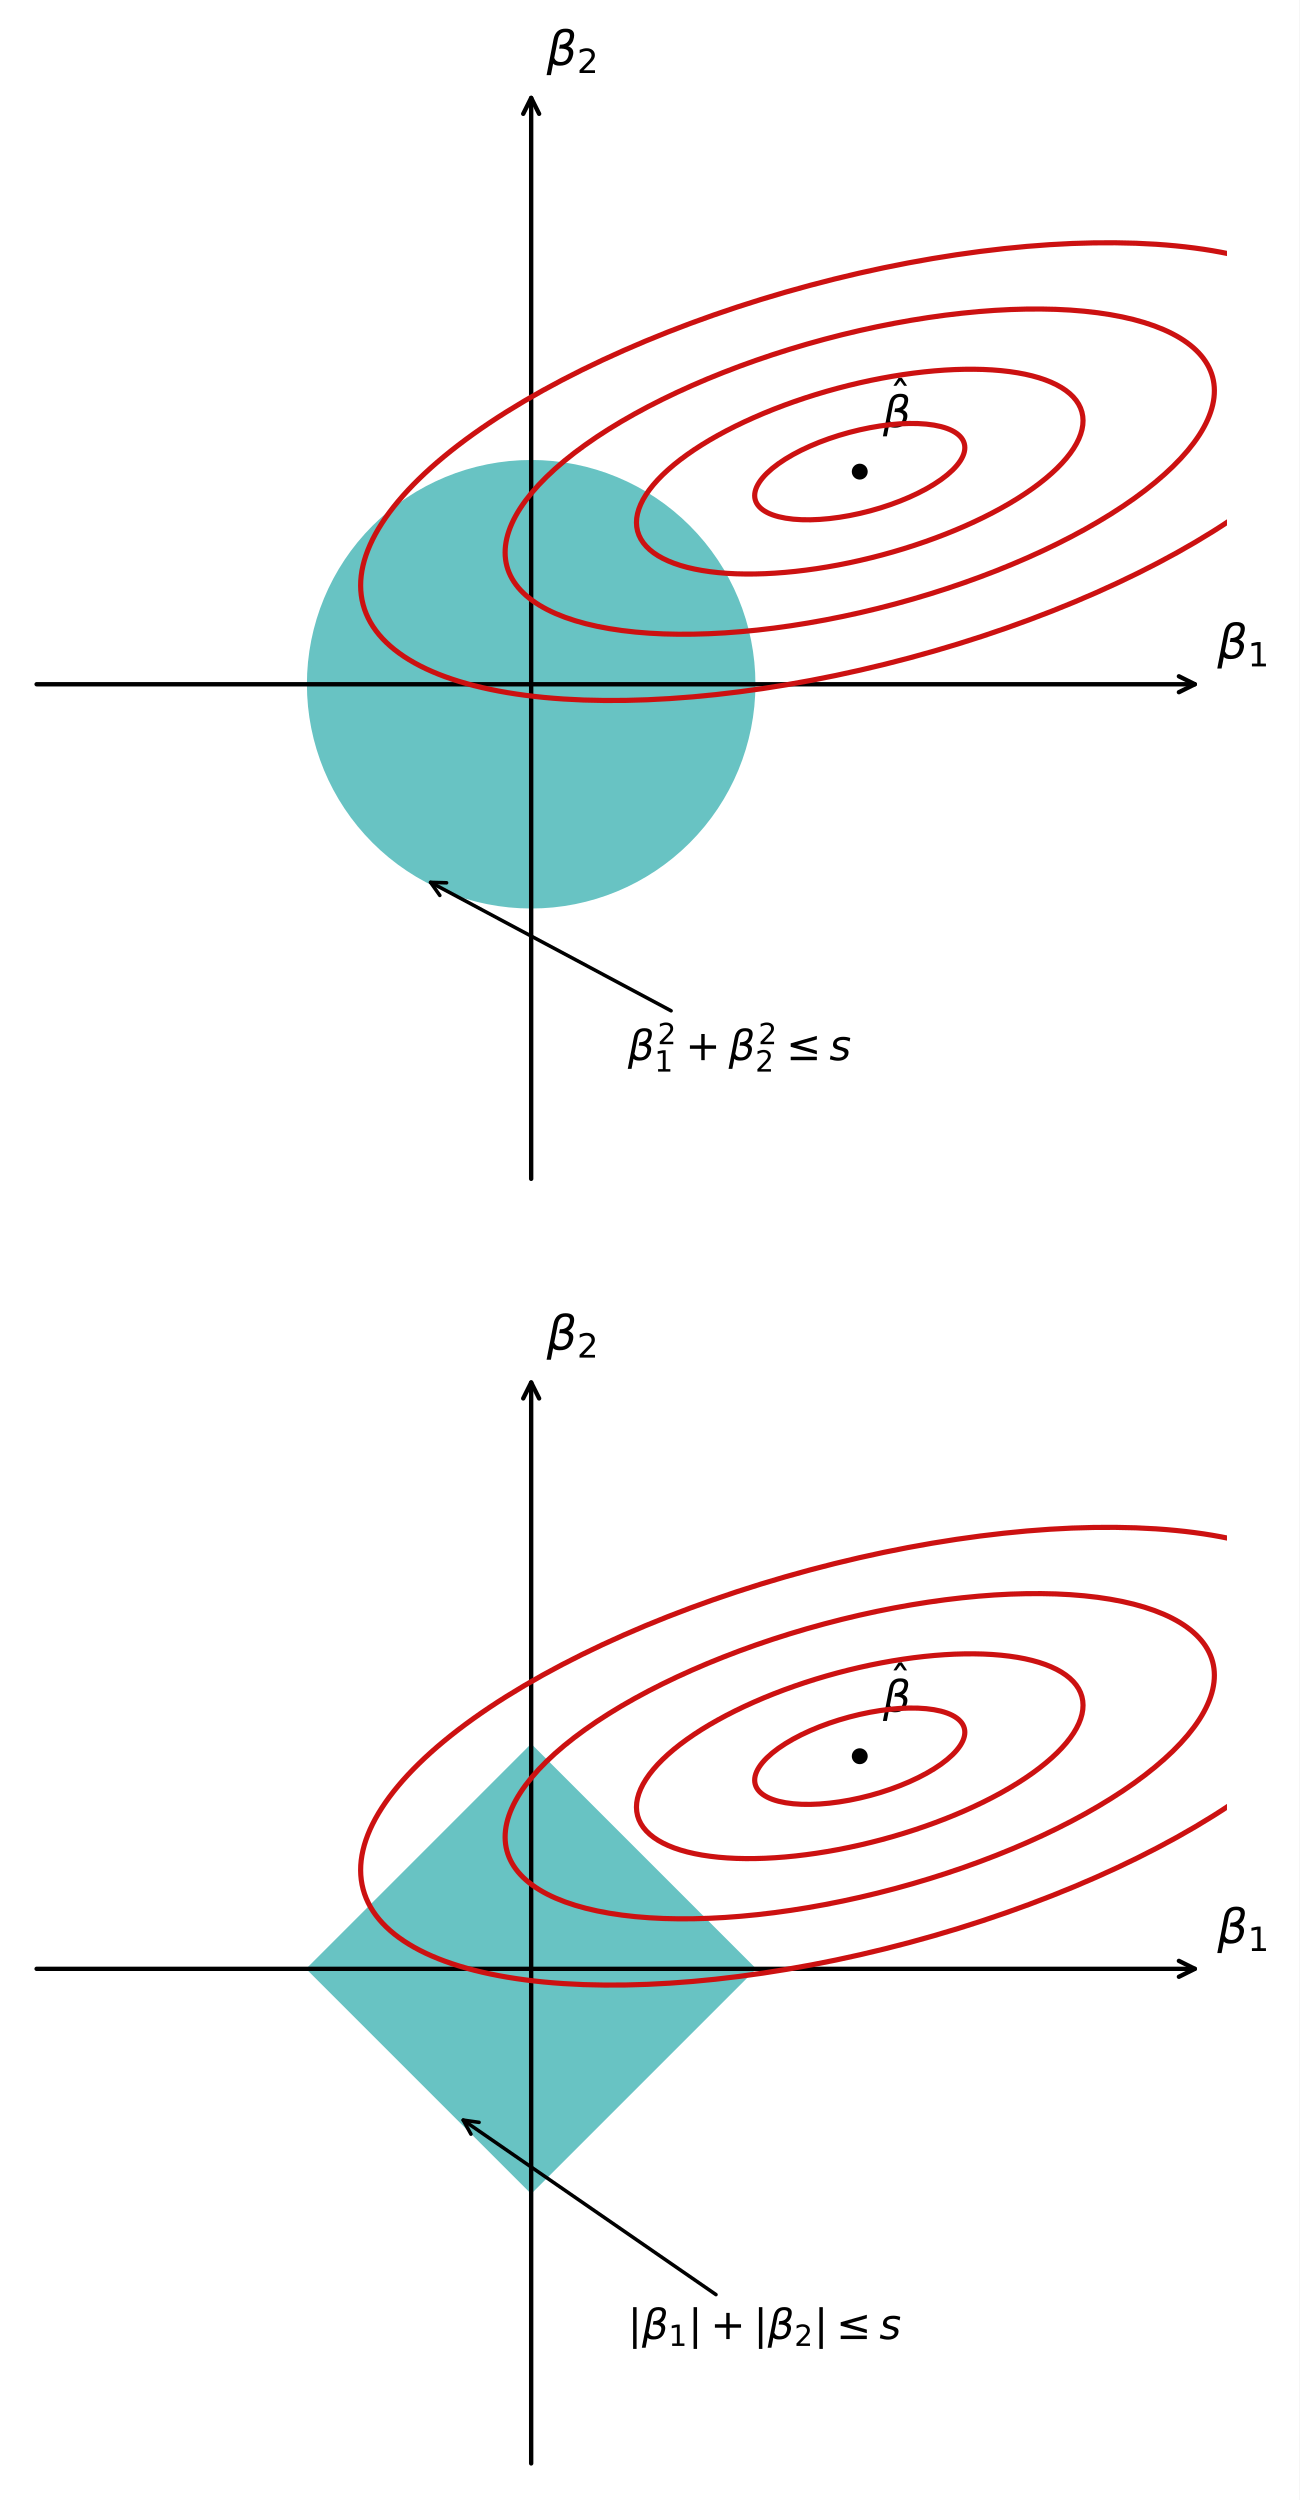
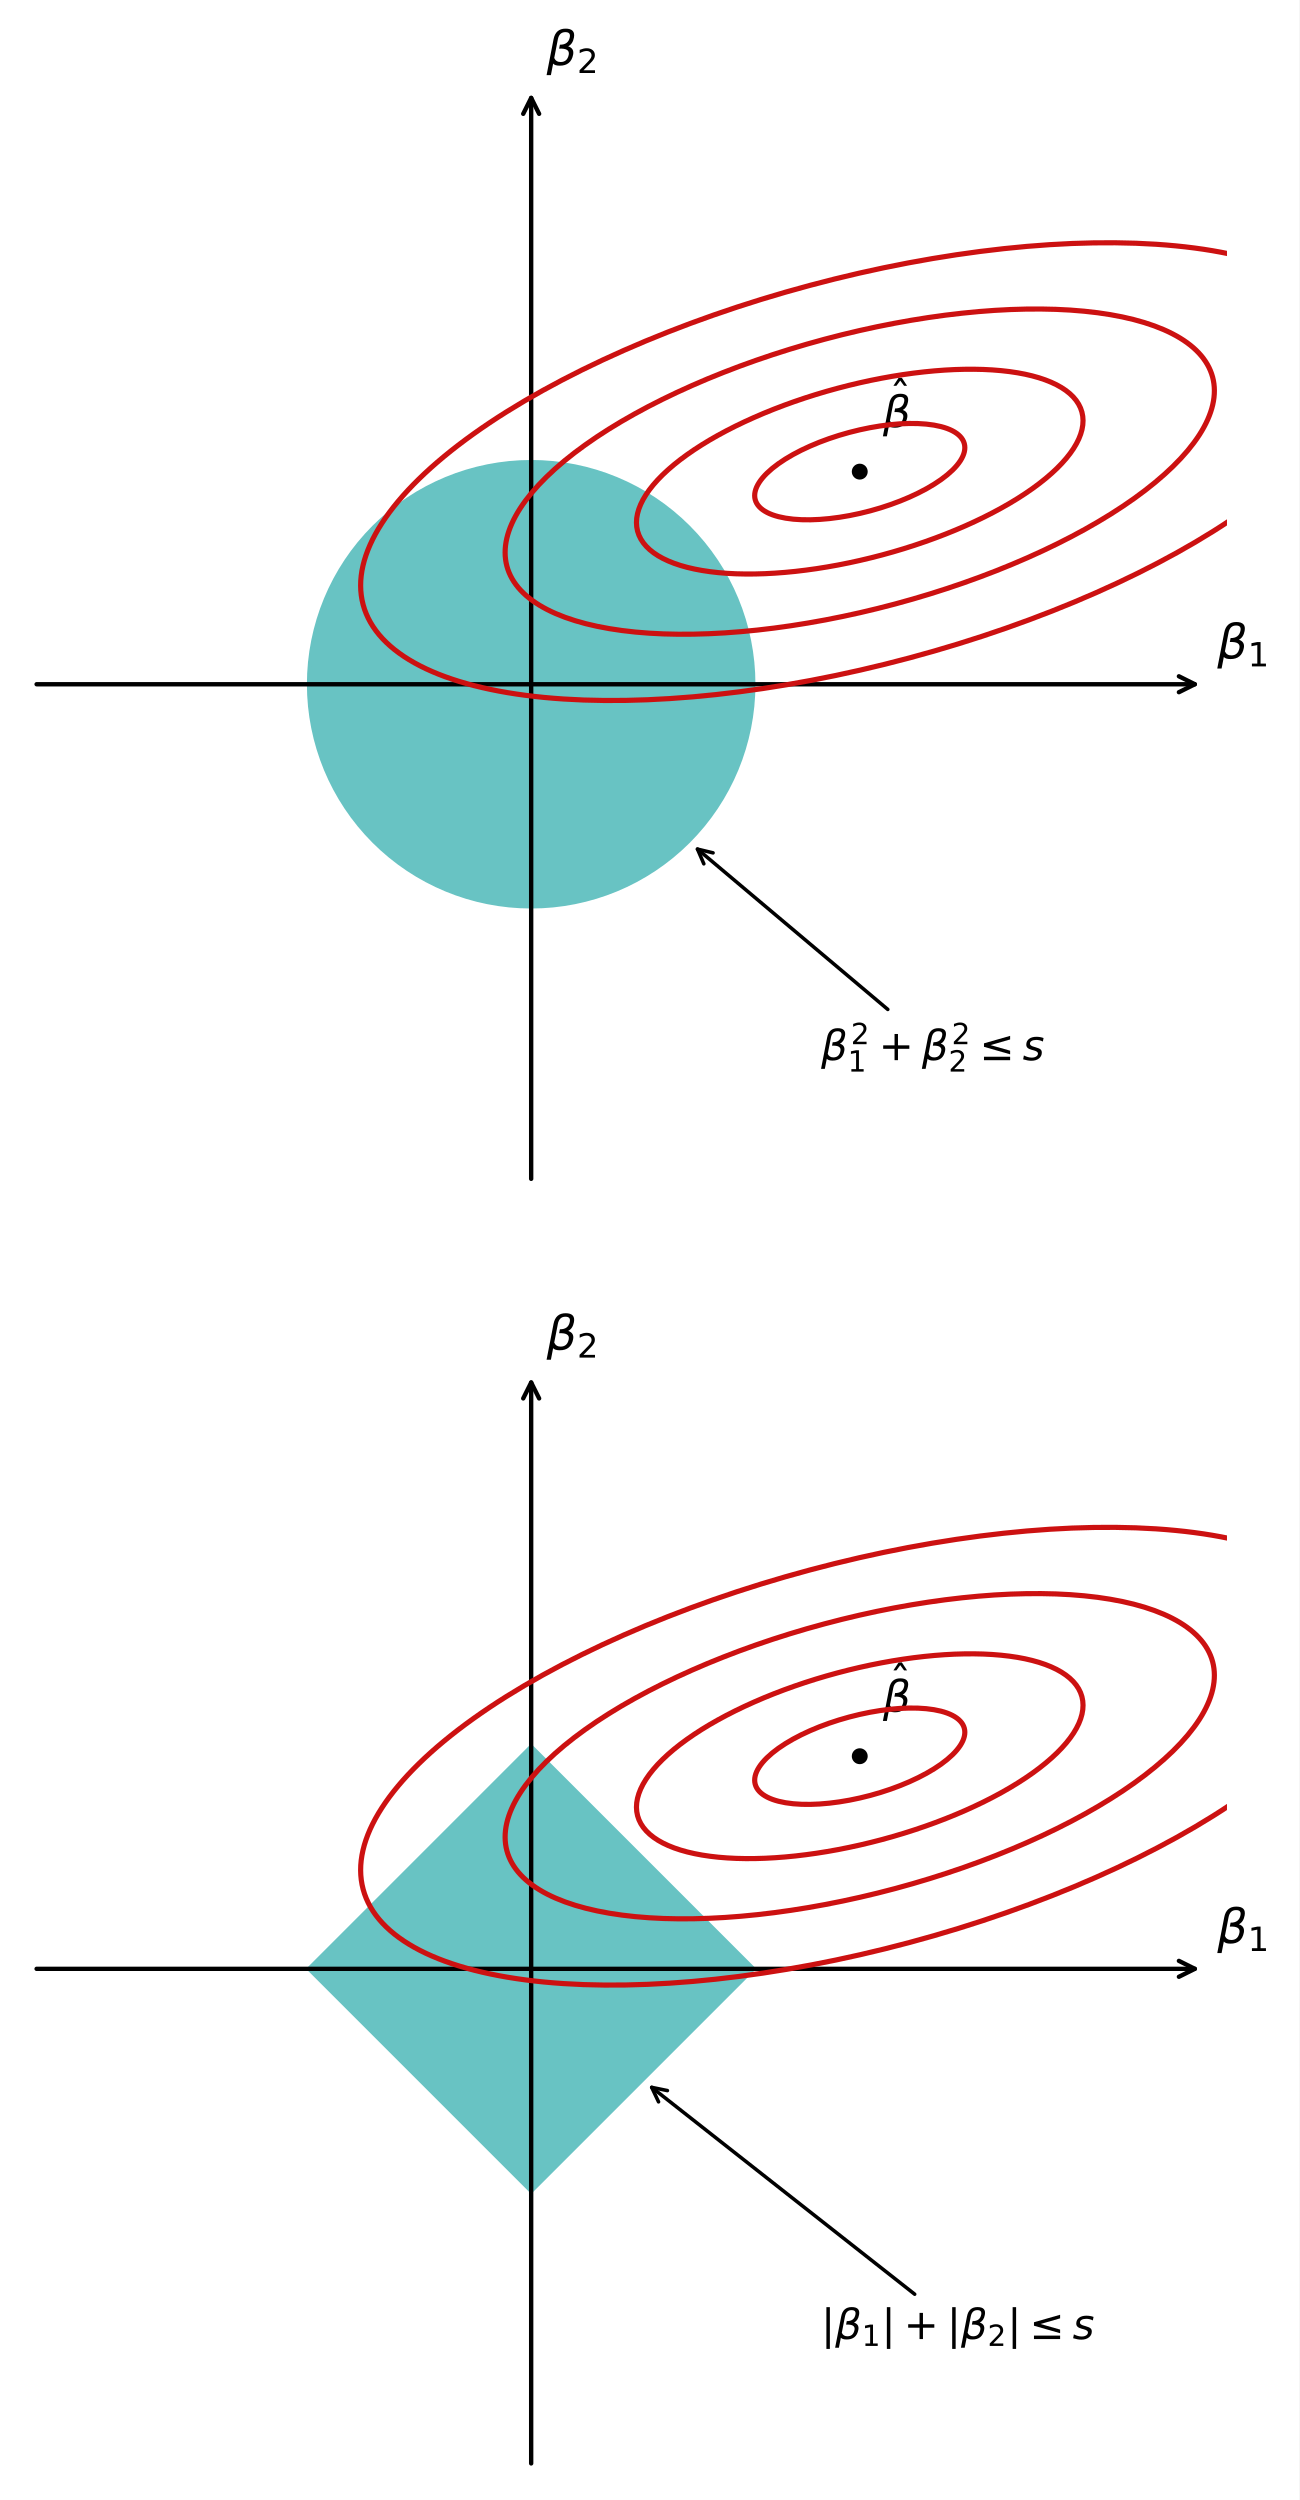
<svg xmlns="http://www.w3.org/2000/svg" xmlns:xlink="http://www.w3.org/1999/xlink" width="326.73pt" height="628.613pt" viewBox="0 0 326.73 628.613" version="1.1">
  <defs>
    <style type="text/css">*{stroke-linejoin: round; stroke-linecap: butt}</style>
  </defs>
  <g id="figure_1">
    <g id="patch_1">
      <path d="M 0 628.613  L 326.73 628.613  L 326.73 0  L 0 0  z " style="fill: #ffffff" />
    </g>
    <g id="axes_1">
      <g id="patch_2">
        <path d="M 7.2 298.41  L 308.52 298.41  L 308.52 16.53  L 7.2 16.53  z " style="fill: #ffffff" />
      </g>
      <g id="matplotlib.axis_1" />
      <g id="matplotlib.axis_2" />
      <g id="patch_3">
-         <path d="M 133.56 227.94  C 148.382 227.94 162.599 222.051 173.08 211.57  C 183.561 201.089 189.45 186.872 189.45 172.05  C 189.45 157.228 183.561 143.011 173.08 132.53  C 162.599 122.049 148.382 116.16 133.56 116.16  C 118.738 116.16 104.521 122.049 94.04 132.53  C 83.559 143.011 77.67 157.228 77.67 172.05  C 77.67 186.872 83.559 201.089 94.04 211.57  C 104.521 222.051 118.738 227.94 133.56 227.94  z " clip-path="url(#p25289626ac)" style="fill: #4db8b8; opacity: 0.85; stroke: #4db8b8; stroke-linejoin: miter" />
+         <path d="M 133.56 227.94  C 148.382 227.94 162.599 222.051 173.08 211.57  C 183.561 201.089 189.45 186.872 189.45 172.05  C 189.45 157.228 183.561 143.011 173.08 132.53  C 162.599 122.049 148.382 116.16 133.56 116.16  C 118.738 116.16 104.521 122.049 94.04 132.53  C 83.559 143.011 77.67 157.228 77.67 172.05  C 77.67 186.872 83.559 201.089 94.04 211.57  C 104.521 222.051 118.738 227.94 133.56 227.94  z " clip-path="url(#pbabb2ec1f6)" style="fill: #4db8b8; opacity: 0.85; stroke: #4db8b8; stroke-linejoin: miter" />
      </g>
      <g id="patch_4">
        <path d="M 9.204 172.05  Q 155.432 172.05 300.431 172.05  " style="fill: none; stroke: #000000; stroke-width: 1.1; stroke-linecap: round" />
        <path d="M 296.431 170.05  L 300.431 172.05  L 296.431 174.05  " style="fill: none; stroke: #000000; stroke-width: 1.1; stroke-linecap: round" />
      </g>
      <g id="patch_5">
        <path d="M 133.56 296.411  Q 133.56 159.901 133.56 24.622  " style="fill: none; stroke: #000000; stroke-width: 1.1; stroke-linecap: round" />
        <path d="M 131.56 28.622  L 133.56 24.622  L 135.56 28.622  " style="fill: none; stroke: #000000; stroke-width: 1.1; stroke-linecap: round" />
      </g>
      <g id="text_1">
        <g transform="translate(306.09 165.642) scale(0.12 -0.12)">
          <defs>
            <path id="DejaVuSans-Oblique-3b2" d="M 872 216  L 572 -1331  L -6 -1331  L 928 3478  Q 1206 4903 2538 4903  Q 3888 4903 3659 3700  Q 3503 2844 2894 2531  Q 3713 2250 3553 1416  Q 3272 -69 1759 -66  Q 1097 -63 872 216  z M 1019 966  Q 1259 422 1875 425  Q 2775 425 2966 1406  Q 3138 2288 1675 2219  L 1778 2750  Q 2909 2731 3106 3750  Q 3241 4438 2509 4434  Q 1691 4434 1503 3459  L 1019 966  z " transform="scale(0.015625)" />
            <path id="DejaVuSans-31" d="M 794 531  L 1825 531  L 1825 4091  L 703 3866  L 703 4441  L 1819 4666  L 2450 4666  L 2450 531  L 3481 531  L 3481 0  L 794 0  L 794 531  z " transform="scale(0.015625)" />
          </defs>
          <use xlink:href="#DejaVuSans-Oblique-3b2" transform="translate(0 0.390625)" />
          <use xlink:href="#DejaVuSans-31" transform="translate(63.81836 -16.01562) scale(0.7)" />
        </g>
      </g>
      <g id="text_2">
        <g transform="translate(137.448 16.44) scale(0.12 -0.12)">
          <defs>
            <path id="DejaVuSans-32" d="M 1228 531  L 3431 531  L 3431 0  L 469 0  L 469 531  Q 828 903 1448 1529  Q 2069 2156 2228 2338  Q 2531 2678 2651 2914  Q 2772 3150 2772 3378  Q 2772 3750 2511 3984  Q 2250 4219 1831 4219  Q 1534 4219 1204 4116  Q 875 4013 500 3803  L 500 4441  Q 881 4594 1212 4672  Q 1544 4750 1819 4750  Q 2544 4750 2975 4387  Q 3406 4025 3406 3419  Q 3406 3131 3298 2873  Q 3191 2616 2906 2266  Q 2828 2175 2409 1742  Q 1991 1309 1228 531  z " transform="scale(0.015625)" />
          </defs>
          <use xlink:href="#DejaVuSans-Oblique-3b2" transform="translate(0 0.390625)" />
          <use xlink:href="#DejaVuSans-32" transform="translate(63.81836 -16.01562) scale(0.7)" />
        </g>
      </g>
      <g id="text_3">
        <g transform="translate(222.012 107.532) scale(0.11 -0.11)">
          <defs>
            <path id="DejaVuSans-302" d="M -1831 5119  L -1369 5119  L -603 3944  L -1038 3944  L -1600 4709  L -2163 3944  L -2597 3944  L -1831 5119  z M -1600 3584  L -1600 3584  z " transform="scale(0.015625)" />
          </defs>
          <use xlink:href="#DejaVuSans-302" transform="translate(64.53271 34.01562)" />
          <use xlink:href="#DejaVuSans-Oblique-3b2" transform="translate(0 0.90625)" />
        </g>
      </g>
      <g id="patch_6">
-         <path d="M 168.738 254.158  Q 138.057 237.775 108.263 221.866  " style="fill: none; stroke: #000000; stroke-width: 0.9; stroke-linecap: round" />
-         <path d="M 110.591 225.15  L 108.263 221.866  L 112.287 221.974  " style="fill: none; stroke: #000000; stroke-width: 0.9; stroke-linecap: round" />
+         <path d="M 223.23 253.814  Q 198.919 233.335 175.377 213.505  " style="fill: none; stroke: #000000; stroke-width: 0.9; stroke-linecap: round" />
+         <path d="M 176.971 217.201  L 175.377 213.505  L 179.29 214.448  " style="fill: none; stroke: #000000; stroke-width: 0.9; stroke-linecap: round" />
      </g>
      <g id="text_4">
-         <g transform="translate(157.86 266.655) scale(0.105 -0.105)">
+         <g transform="translate(206.46 266.655) scale(0.105 -0.105)">
          <defs>
            <path id="DejaVuSans-2b" d="M 2944 4013  L 2944 2272  L 4684 2272  L 4684 1741  L 2944 1741  L 2944 0  L 2419 0  L 2419 1741  L 678 1741  L 678 2272  L 2419 2272  L 2419 4013  L 2944 4013  z " transform="scale(0.015625)" />
            <path id="DejaVuSans-2264" d="M 4684 3175  L 1684 2309  L 4684 1453  L 4684 897  L 678 2047  L 678 2578  L 4684 3725  L 4684 3175  z M 678 531  L 4684 531  L 4684 0  L 678 0  L 678 531  z " transform="scale(0.015625)" />
            <path id="DejaVuSans-Oblique-73" d="M 3200 3397  L 3091 2853  Q 2863 2978 2609 3040  Q 2356 3103 2088 3103  Q 1634 3103 1373 2948  Q 1113 2794 1113 2528  Q 1113 2219 1719 2053  Q 1766 2041 1788 2034  L 1972 1978  Q 2547 1819 2739 1644  Q 2931 1469 2931 1166  Q 2931 609 2489 259  Q 2047 -91 1331 -91  Q 1053 -91 747 -37  Q 441 16 72 128  L 184 722  Q 500 559 806 475  Q 1113 391 1394 391  Q 1816 391 2080 572  Q 2344 753 2344 1031  Q 2344 1331 1650 1516  L 1591 1531  L 1394 1581  Q 956 1697 753 1886  Q 550 2075 550 2369  Q 550 2928 970 3256  Q 1391 3584 2113 3584  Q 2397 3584 2667 3537  Q 2938 3491 3200 3397  z " transform="scale(0.015625)" />
          </defs>
          <use xlink:href="#DejaVuSans-Oblique-3b2" transform="translate(0 0.765625)" />
          <use xlink:href="#DejaVuSans-32" transform="translate(71.35357 39.04688) scale(0.7)" />
          <use xlink:href="#DejaVuSans-31" transform="translate(63.81836 -26.57812) scale(0.7)" />
          <use xlink:href="#DejaVuSans-2b" transform="translate(138.1065 0.765625)" />
          <use xlink:href="#DejaVuSans-Oblique-3b2" transform="translate(241.378 0.765625)" />
          <use xlink:href="#DejaVuSans-32" transform="translate(312.7315 39.04688) scale(0.7)" />
          <use xlink:href="#DejaVuSans-32" transform="translate(305.1963 -26.57812) scale(0.7)" />
          <use xlink:href="#DejaVuSans-2264" transform="translate(379.4845 0.765625)" />
          <use xlink:href="#DejaVuSans-Oblique-73" transform="translate(482.756 0.765625)" />
        </g>
      </g>
      <g id="patch_7">
-         <path d="M 218.822 128.448  C 225.793 126.58 232.202 123.75 236.637 120.58  C 241.071 117.41 243.169 114.16 242.469 111.546  C 241.768 108.932 238.326 107.166 232.901 106.638  C 227.476 106.111 220.51 106.864 213.538 108.732  C 206.567 110.6 200.158 113.43 195.723 116.6  C 191.289 119.77 189.191 123.02 189.891 125.634  C 190.592 128.248 194.034 130.014 199.459 130.542  C 204.884 131.069 211.85 130.316 218.822 128.448  L 218.822 128.448  z " clip-path="url(#p25289626ac)" style="fill: none; stroke: #cc1111; stroke-width: 1.3; stroke-linejoin: miter" />
+         <path d="M 218.822 128.448  C 225.793 126.58 232.202 123.75 236.637 120.58  C 241.071 117.41 243.169 114.16 242.469 111.546  C 241.768 108.932 238.326 107.166 232.901 106.638  C 227.476 106.111 220.51 106.864 213.538 108.732  C 206.567 110.6 200.158 113.43 195.723 116.6  C 191.289 119.77 189.191 123.02 189.891 125.634  C 190.592 128.248 194.034 130.014 199.459 130.542  C 204.884 131.069 211.85 130.316 218.822 128.448  L 218.822 128.448  z " clip-path="url(#pbabb2ec1f6)" style="fill: none; stroke: #cc1111; stroke-width: 1.3; stroke-linejoin: miter" />
      </g>
      <g id="patch_8">
-         <path d="M 221.793 139.539  C 236.608 135.569 250.227 129.554 259.65 122.819  C 269.074 116.083 273.532 109.177 272.043 103.621  C 270.555 98.066 263.241 94.314 251.712 93.193  C 240.184 92.071 225.382 93.672 210.567 97.641  C 195.752 101.611 182.133 107.626 172.71 114.361  C 163.286 121.097 158.828 128.003 160.317 133.559  C 161.805 139.114 169.119 142.866 180.648 143.987  C 192.176 145.109 206.978 143.508 221.793 139.539  L 221.793 139.539  z " clip-path="url(#p25289626ac)" style="fill: none; stroke: #cc1111; stroke-width: 1.3; stroke-linejoin: miter" />
+         <path d="M 221.793 139.539  C 236.608 135.569 250.227 129.554 259.65 122.819  C 269.074 116.083 273.532 109.177 272.043 103.621  C 270.555 98.066 263.241 94.314 251.712 93.193  C 240.184 92.071 225.382 93.672 210.567 97.641  C 195.752 101.611 182.133 107.626 172.71 114.361  C 163.286 121.097 158.828 128.003 160.317 133.559  C 161.805 139.114 169.119 142.866 180.648 143.987  C 192.176 145.109 206.978 143.508 221.793 139.539  L 221.793 139.539  z " clip-path="url(#pbabb2ec1f6)" style="fill: none; stroke: #cc1111; stroke-width: 1.3; stroke-linejoin: miter" />
      </g>
      <g id="patch_9">
-         <path d="M 225.095 151.862  C 248.625 145.557 270.255 136.004 285.221 125.306  C 300.188 114.609 307.268 103.64 304.904 94.816  C 302.54 85.993 290.924 80.034 272.614 78.253  C 254.304 76.472 230.795 79.014 207.265 85.318  C 183.735 91.623 162.105 101.176 147.139 111.874  C 132.172 122.571 125.092 133.54 127.456 142.364  C 129.82 151.187 141.436 157.146 159.746 158.927  C 178.056 160.708 201.565 158.166 225.095 151.862  L 225.095 151.862  z " clip-path="url(#p25289626ac)" style="fill: none; stroke: #cc1111; stroke-width: 1.3; stroke-linejoin: miter" />
+         <path d="M 225.095 151.862  C 248.625 145.557 270.255 136.004 285.221 125.306  C 300.188 114.609 307.268 103.64 304.904 94.816  C 302.54 85.993 290.924 80.034 272.614 78.253  C 254.304 76.472 230.795 79.014 207.265 85.318  C 183.735 91.623 162.105 101.176 147.139 111.874  C 132.172 122.571 125.092 133.54 127.456 142.364  C 129.82 151.187 141.436 157.146 159.746 158.927  C 178.056 160.708 201.565 158.166 225.095 151.862  L 225.095 151.862  z " clip-path="url(#pbabb2ec1f6)" style="fill: none; stroke: #cc1111; stroke-width: 1.3; stroke-linejoin: miter" />
      </g>
      <g id="patch_10">
-         <path d="M 228.727 165.417  C 261.843 156.543 292.286 143.098 313.349 128.042  C 334.413 112.987 344.379 97.549 341.051 85.131  C 337.723 72.712 321.375 64.326 295.605 61.819  C 269.835 59.313 236.749 62.89 203.633 71.763  C 170.517 80.637 140.074 94.082 119.011 109.138  C 97.947 124.193 87.981 139.631 91.309 152.049  C 94.637 164.468 110.985 172.854 136.755 175.361  C 162.525 177.867 195.611 174.29 228.727 165.417  L 228.727 165.417  z " clip-path="url(#p25289626ac)" style="fill: none; stroke: #cc1111; stroke-width: 1.3; stroke-linejoin: miter" />
+         <path d="M 228.727 165.417  C 261.843 156.543 292.286 143.098 313.349 128.042  C 334.413 112.987 344.379 97.549 341.051 85.131  C 337.723 72.712 321.375 64.326 295.605 61.819  C 269.835 59.313 236.749 62.89 203.633 71.763  C 170.517 80.637 140.074 94.082 119.011 109.138  C 97.947 124.193 87.981 139.631 91.309 152.049  C 94.637 164.468 110.985 172.854 136.755 175.361  C 162.525 177.867 195.611 174.29 228.727 165.417  L 228.727 165.417  z " clip-path="url(#pbabb2ec1f6)" style="fill: none; stroke: #cc1111; stroke-width: 1.3; stroke-linejoin: miter" />
      </g>
      <g id="line2d_1">
        <defs>
-           <path id="m0732756d0e" d="M 0 1.5  C 0.398 1.5 0.779 1.342 1.061 1.061  C 1.342 0.779 1.5 0.398 1.5 0  C 1.5 -0.398 1.342 -0.779 1.061 -1.061  C 0.779 -1.342 0.398 -1.5 0 -1.5  C -0.398 -1.5 -0.779 -1.342 -1.061 -1.061  C -1.342 -0.779 -1.5 -0.398 -1.5 0  C -1.5 0.398 -1.342 0.779 -1.061 1.061  C -0.779 1.342 -0.398 1.5 0 1.5  z " style="stroke: #000000" />
+           <path id="m858db88570" d="M 0 1.5  C 0.398 1.5 0.779 1.342 1.061 1.061  C 1.342 0.779 1.5 0.398 1.5 0  C 1.5 -0.398 1.342 -0.779 1.061 -1.061  C 0.779 -1.342 0.398 -1.5 0 -1.5  C -0.398 -1.5 -0.779 -1.342 -1.061 -1.061  C -1.342 -0.779 -1.5 -0.398 -1.5 0  C -1.5 0.398 -1.342 0.779 -1.061 1.061  C -0.779 1.342 -0.398 1.5 0 1.5  z " style="stroke: #000000" />
        </defs>
-         <g clip-path="url(#p25289626ac)">
-           <use xlink:href="#m0732756d0e" x="216.18" y="118.59" style="stroke: #000000" />
+         <g clip-path="url(#pbabb2ec1f6)">
+           <use xlink:href="#m858db88570" x="216.18" y="118.59" style="stroke: #000000" />
        </g>
      </g>
    </g>
    <g id="axes_2">
      <g id="patch_11">
        <path d="M 7.2 621.413  L 308.52 621.413  L 308.52 339.533  L 7.2 339.533  z " style="fill: #ffffff" />
      </g>
      <g id="matplotlib.axis_3" />
      <g id="matplotlib.axis_4" />
      <g id="patch_12">
-         <path d="M 77.67 495.053  L 133.56 439.163  L 189.45 495.053  L 133.56 550.943  z " clip-path="url(#pac834e844b)" style="fill: #4db8b8; opacity: 0.85; stroke: #4db8b8; stroke-linejoin: miter" />
+         <path d="M 77.67 495.053  L 133.56 439.163  L 189.45 495.053  L 133.56 550.943  z " clip-path="url(#pec61a8d4c2)" style="fill: #4db8b8; opacity: 0.85; stroke: #4db8b8; stroke-linejoin: miter" />
      </g>
      <g id="patch_13">
        <path d="M 9.204 495.053  Q 155.432 495.053 300.431 495.053  " style="fill: none; stroke: #000000; stroke-width: 1.1; stroke-linecap: round" />
        <path d="M 296.431 493.053  L 300.431 495.053  L 296.431 497.053  " style="fill: none; stroke: #000000; stroke-width: 1.1; stroke-linecap: round" />
      </g>
      <g id="patch_14">
        <path d="M 133.56 619.414  Q 133.56 482.904 133.56 347.625  " style="fill: none; stroke: #000000; stroke-width: 1.1; stroke-linecap: round" />
        <path d="M 131.56 351.625  L 133.56 347.625  L 135.56 351.625  " style="fill: none; stroke: #000000; stroke-width: 1.1; stroke-linecap: round" />
      </g>
      <g id="text_5">
        <g transform="translate(306.09 488.6451) scale(0.12 -0.12)">
          <use xlink:href="#DejaVuSans-Oblique-3b2" transform="translate(0 0.390625)" />
          <use xlink:href="#DejaVuSans-31" transform="translate(63.81836 -16.01562) scale(0.7)" />
        </g>
      </g>
      <g id="text_6">
        <g transform="translate(137.448 339.4431) scale(0.12 -0.12)">
          <use xlink:href="#DejaVuSans-Oblique-3b2" transform="translate(0 0.390625)" />
          <use xlink:href="#DejaVuSans-32" transform="translate(63.81836 -16.01562) scale(0.7)" />
        </g>
      </g>
      <g id="text_7">
        <g transform="translate(222.012 430.5351) scale(0.11 -0.11)">
          <use xlink:href="#DejaVuSans-302" transform="translate(64.53271 34.01562)" />
          <use xlink:href="#DejaVuSans-Oblique-3b2" transform="translate(0 0.90625)" />
        </g>
      </g>
      <g id="patch_15">
-         <path d="M 180.025 576.967  Q 147.836 554.743 116.475 533.091  " style="fill: none; stroke: #000000; stroke-width: 0.9; stroke-linecap: round" />
-         <path d="M 118.415 536.618  L 116.475 533.091  L 120.46 533.655  " style="fill: none; stroke: #000000; stroke-width: 0.9; stroke-linecap: round" />
+         <path d="M 229.99 576.866  Q 196.535 550.551 163.87 524.858  " style="fill: none; stroke: #000000; stroke-width: 0.9; stroke-linecap: round" />
+         <path d="M 165.586 528.498  L 163.87 524.858  L 167.812 525.669  " style="fill: none; stroke: #000000; stroke-width: 0.9; stroke-linecap: round" />
      </g>
      <g id="text_8">
-         <g transform="translate(157.86 588.1881) scale(0.105 -0.105)">
+         <g transform="translate(206.46 588.1881) scale(0.105 -0.105)">
          <defs>
            <path id="DejaVuSans-7c" d="M 1344 4891  L 1344 -1509  L 813 -1509  L 813 4891  L 1344 4891  z " transform="scale(0.015625)" />
          </defs>
          <use xlink:href="#DejaVuSans-7c" transform="translate(0 0.390625)" />
          <use xlink:href="#DejaVuSans-Oblique-3b2" transform="translate(33.69141 0.390625)" />
          <use xlink:href="#DejaVuSans-31" transform="translate(97.50977 -16.01562) scale(0.7)" />
          <use xlink:href="#DejaVuSans-7c" transform="translate(144.7803 0.390625)" />
          <use xlink:href="#DejaVuSans-2b" transform="translate(197.9541 0.390625)" />
          <use xlink:href="#DejaVuSans-7c" transform="translate(301.2256 0.390625)" />
          <use xlink:href="#DejaVuSans-Oblique-3b2" transform="translate(334.917 0.390625)" />
          <use xlink:href="#DejaVuSans-32" transform="translate(398.7354 -16.01562) scale(0.7)" />
          <use xlink:href="#DejaVuSans-7c" transform="translate(446.0059 0.390625)" />
          <use xlink:href="#DejaVuSans-2264" transform="translate(499.1797 0.390625)" />
          <use xlink:href="#DejaVuSans-Oblique-73" transform="translate(602.4512 0.390625)" />
        </g>
      </g>
      <g id="patch_16">
-         <path d="M 218.822 451.451  C 225.793 449.583 232.202 446.753 236.637 443.583  C 241.071 440.413 243.169 437.163 242.469 434.549  C 241.768 431.935 238.326 430.169 232.901 429.641  C 227.476 429.114 220.51 429.867 213.538 431.735  C 206.567 433.603 200.158 436.433 195.723 439.603  C 191.289 442.773 189.191 446.023 189.891 448.637  C 190.592 451.252 194.034 453.017 199.459 453.545  C 204.884 454.073 211.85 453.319 218.822 451.451  L 218.822 451.451  z " clip-path="url(#pac834e844b)" style="fill: none; stroke: #cc1111; stroke-width: 1.3; stroke-linejoin: miter" />
+         <path d="M 218.822 451.451  C 225.793 449.583 232.202 446.753 236.637 443.583  C 241.071 440.413 243.169 437.163 242.469 434.549  C 241.768 431.935 238.326 430.169 232.901 429.641  C 227.476 429.114 220.51 429.867 213.538 431.735  C 206.567 433.603 200.158 436.433 195.723 439.603  C 191.289 442.773 189.191 446.023 189.891 448.637  C 190.592 451.252 194.034 453.017 199.459 453.545  C 204.884 454.073 211.85 453.319 218.822 451.451  L 218.822 451.451  z " clip-path="url(#pec61a8d4c2)" style="fill: none; stroke: #cc1111; stroke-width: 1.3; stroke-linejoin: miter" />
      </g>
      <g id="patch_17">
-         <path d="M 221.793 462.542  C 236.608 458.572 250.227 452.557 259.65 445.822  C 269.074 439.086 273.532 432.18 272.043 426.625  C 270.555 421.069 263.241 417.317 251.712 416.196  C 240.184 415.074 225.382 416.675 210.567 420.644  C 195.752 424.614 182.133 430.629 172.71 437.364  C 163.286 444.1 158.828 451.006 160.317 456.562  C 161.805 462.117 169.119 465.869 180.648 466.99  C 192.176 468.112 206.978 466.512 221.793 462.542  L 221.793 462.542  z " clip-path="url(#pac834e844b)" style="fill: none; stroke: #cc1111; stroke-width: 1.3; stroke-linejoin: miter" />
+         <path d="M 221.793 462.542  C 236.608 458.572 250.227 452.557 259.65 445.822  C 269.074 439.086 273.532 432.18 272.043 426.625  C 270.555 421.069 263.241 417.317 251.712 416.196  C 240.184 415.074 225.382 416.675 210.567 420.644  C 195.752 424.614 182.133 430.629 172.71 437.364  C 163.286 444.1 158.828 451.006 160.317 456.562  C 161.805 462.117 169.119 465.869 180.648 466.99  C 192.176 468.112 206.978 466.512 221.793 462.542  L 221.793 462.542  z " clip-path="url(#pec61a8d4c2)" style="fill: none; stroke: #cc1111; stroke-width: 1.3; stroke-linejoin: miter" />
      </g>
      <g id="patch_18">
-         <path d="M 225.095 474.865  C 248.625 468.56 270.255 459.007 285.221 448.309  C 300.188 437.612 307.268 426.643 304.904 417.82  C 302.54 408.996 290.924 403.037 272.614 401.256  C 254.304 399.475 230.795 402.017 207.265 408.322  C 183.735 414.626 162.105 424.179 147.139 434.877  C 132.172 445.574 125.092 456.543 127.456 465.367  C 129.82 474.19 141.436 480.149 159.746 481.93  C 178.056 483.711 201.565 481.169 225.095 474.865  L 225.095 474.865  z " clip-path="url(#pac834e844b)" style="fill: none; stroke: #cc1111; stroke-width: 1.3; stroke-linejoin: miter" />
+         <path d="M 225.095 474.865  C 248.625 468.56 270.255 459.007 285.221 448.309  C 300.188 437.612 307.268 426.643 304.904 417.82  C 302.54 408.996 290.924 403.037 272.614 401.256  C 254.304 399.475 230.795 402.017 207.265 408.322  C 183.735 414.626 162.105 424.179 147.139 434.877  C 132.172 445.574 125.092 456.543 127.456 465.367  C 129.82 474.19 141.436 480.149 159.746 481.93  C 178.056 483.711 201.565 481.169 225.095 474.865  L 225.095 474.865  z " clip-path="url(#pec61a8d4c2)" style="fill: none; stroke: #cc1111; stroke-width: 1.3; stroke-linejoin: miter" />
      </g>
      <g id="patch_19">
-         <path d="M 228.727 488.42  C 261.843 479.546 292.286 466.101 313.349 451.045  C 334.413 435.99 344.379 420.553 341.051 408.134  C 337.723 395.715 321.375 387.329 295.605 384.822  C 269.835 382.316 236.749 385.893 203.633 394.766  C 170.517 403.64 140.074 417.085 119.011 432.141  C 97.947 447.197 87.981 462.634 91.309 475.052  C 94.637 487.471 110.985 495.857 136.755 498.364  C 162.525 500.87 195.611 497.293 228.727 488.42  L 228.727 488.42  z " clip-path="url(#pac834e844b)" style="fill: none; stroke: #cc1111; stroke-width: 1.3; stroke-linejoin: miter" />
+         <path d="M 228.727 488.42  C 261.843 479.546 292.286 466.101 313.349 451.045  C 334.413 435.99 344.379 420.553 341.051 408.134  C 337.723 395.715 321.375 387.329 295.605 384.822  C 269.835 382.316 236.749 385.893 203.633 394.766  C 170.517 403.64 140.074 417.085 119.011 432.141  C 97.947 447.197 87.981 462.634 91.309 475.052  C 94.637 487.471 110.985 495.857 136.755 498.364  C 162.525 500.87 195.611 497.293 228.727 488.42  L 228.727 488.42  z " clip-path="url(#pec61a8d4c2)" style="fill: none; stroke: #cc1111; stroke-width: 1.3; stroke-linejoin: miter" />
      </g>
      <g id="line2d_2">
-         <g clip-path="url(#pac834e844b)">
-           <use xlink:href="#m0732756d0e" x="216.18" y="441.593" style="stroke: #000000" />
+         <g clip-path="url(#pec61a8d4c2)">
+           <use xlink:href="#m858db88570" x="216.18" y="441.593" style="stroke: #000000" />
        </g>
      </g>
    </g>
  </g>
  <defs>
-     <clipPath id="p25289626ac">
+     <clipPath id="pbabb2ec1f6">
      <rect x="7.2" y="16.53" width="301.32" height="281.88" />
    </clipPath>
-     <clipPath id="pac834e844b">
+     <clipPath id="pec61a8d4c2">
      <rect x="7.2" y="339.533" width="301.32" height="281.88" />
    </clipPath>
  </defs>
</svg>
